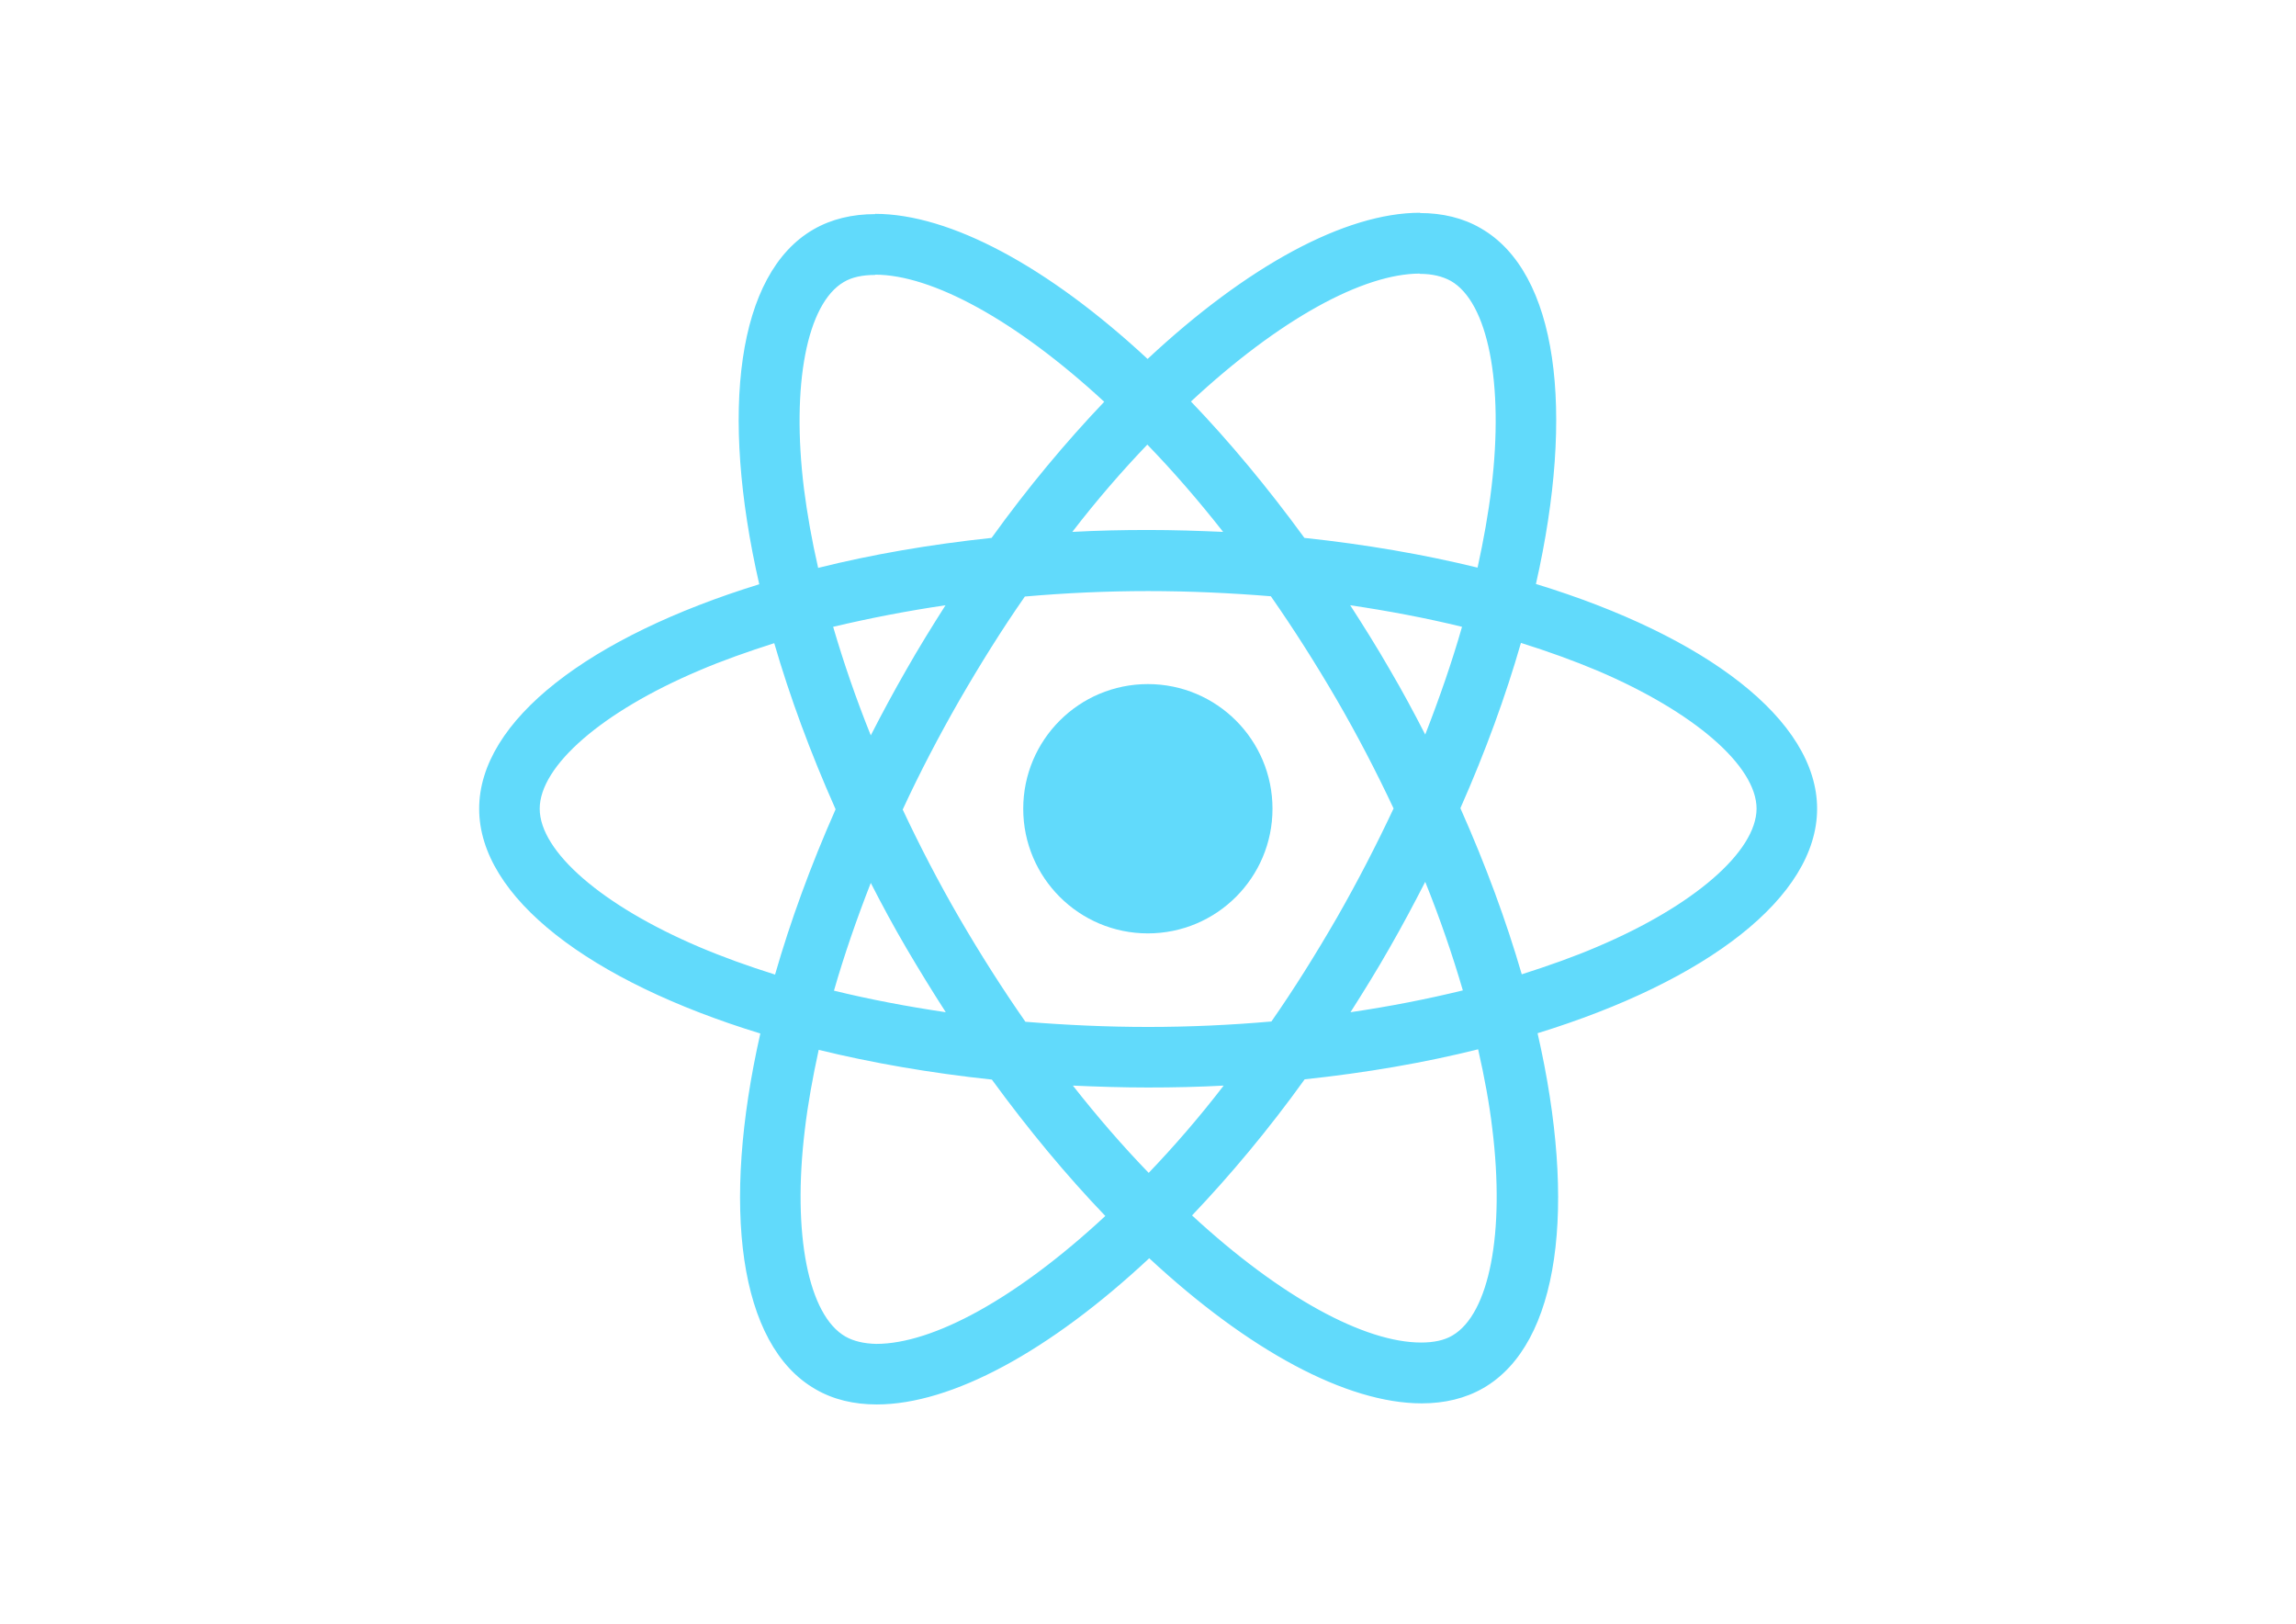
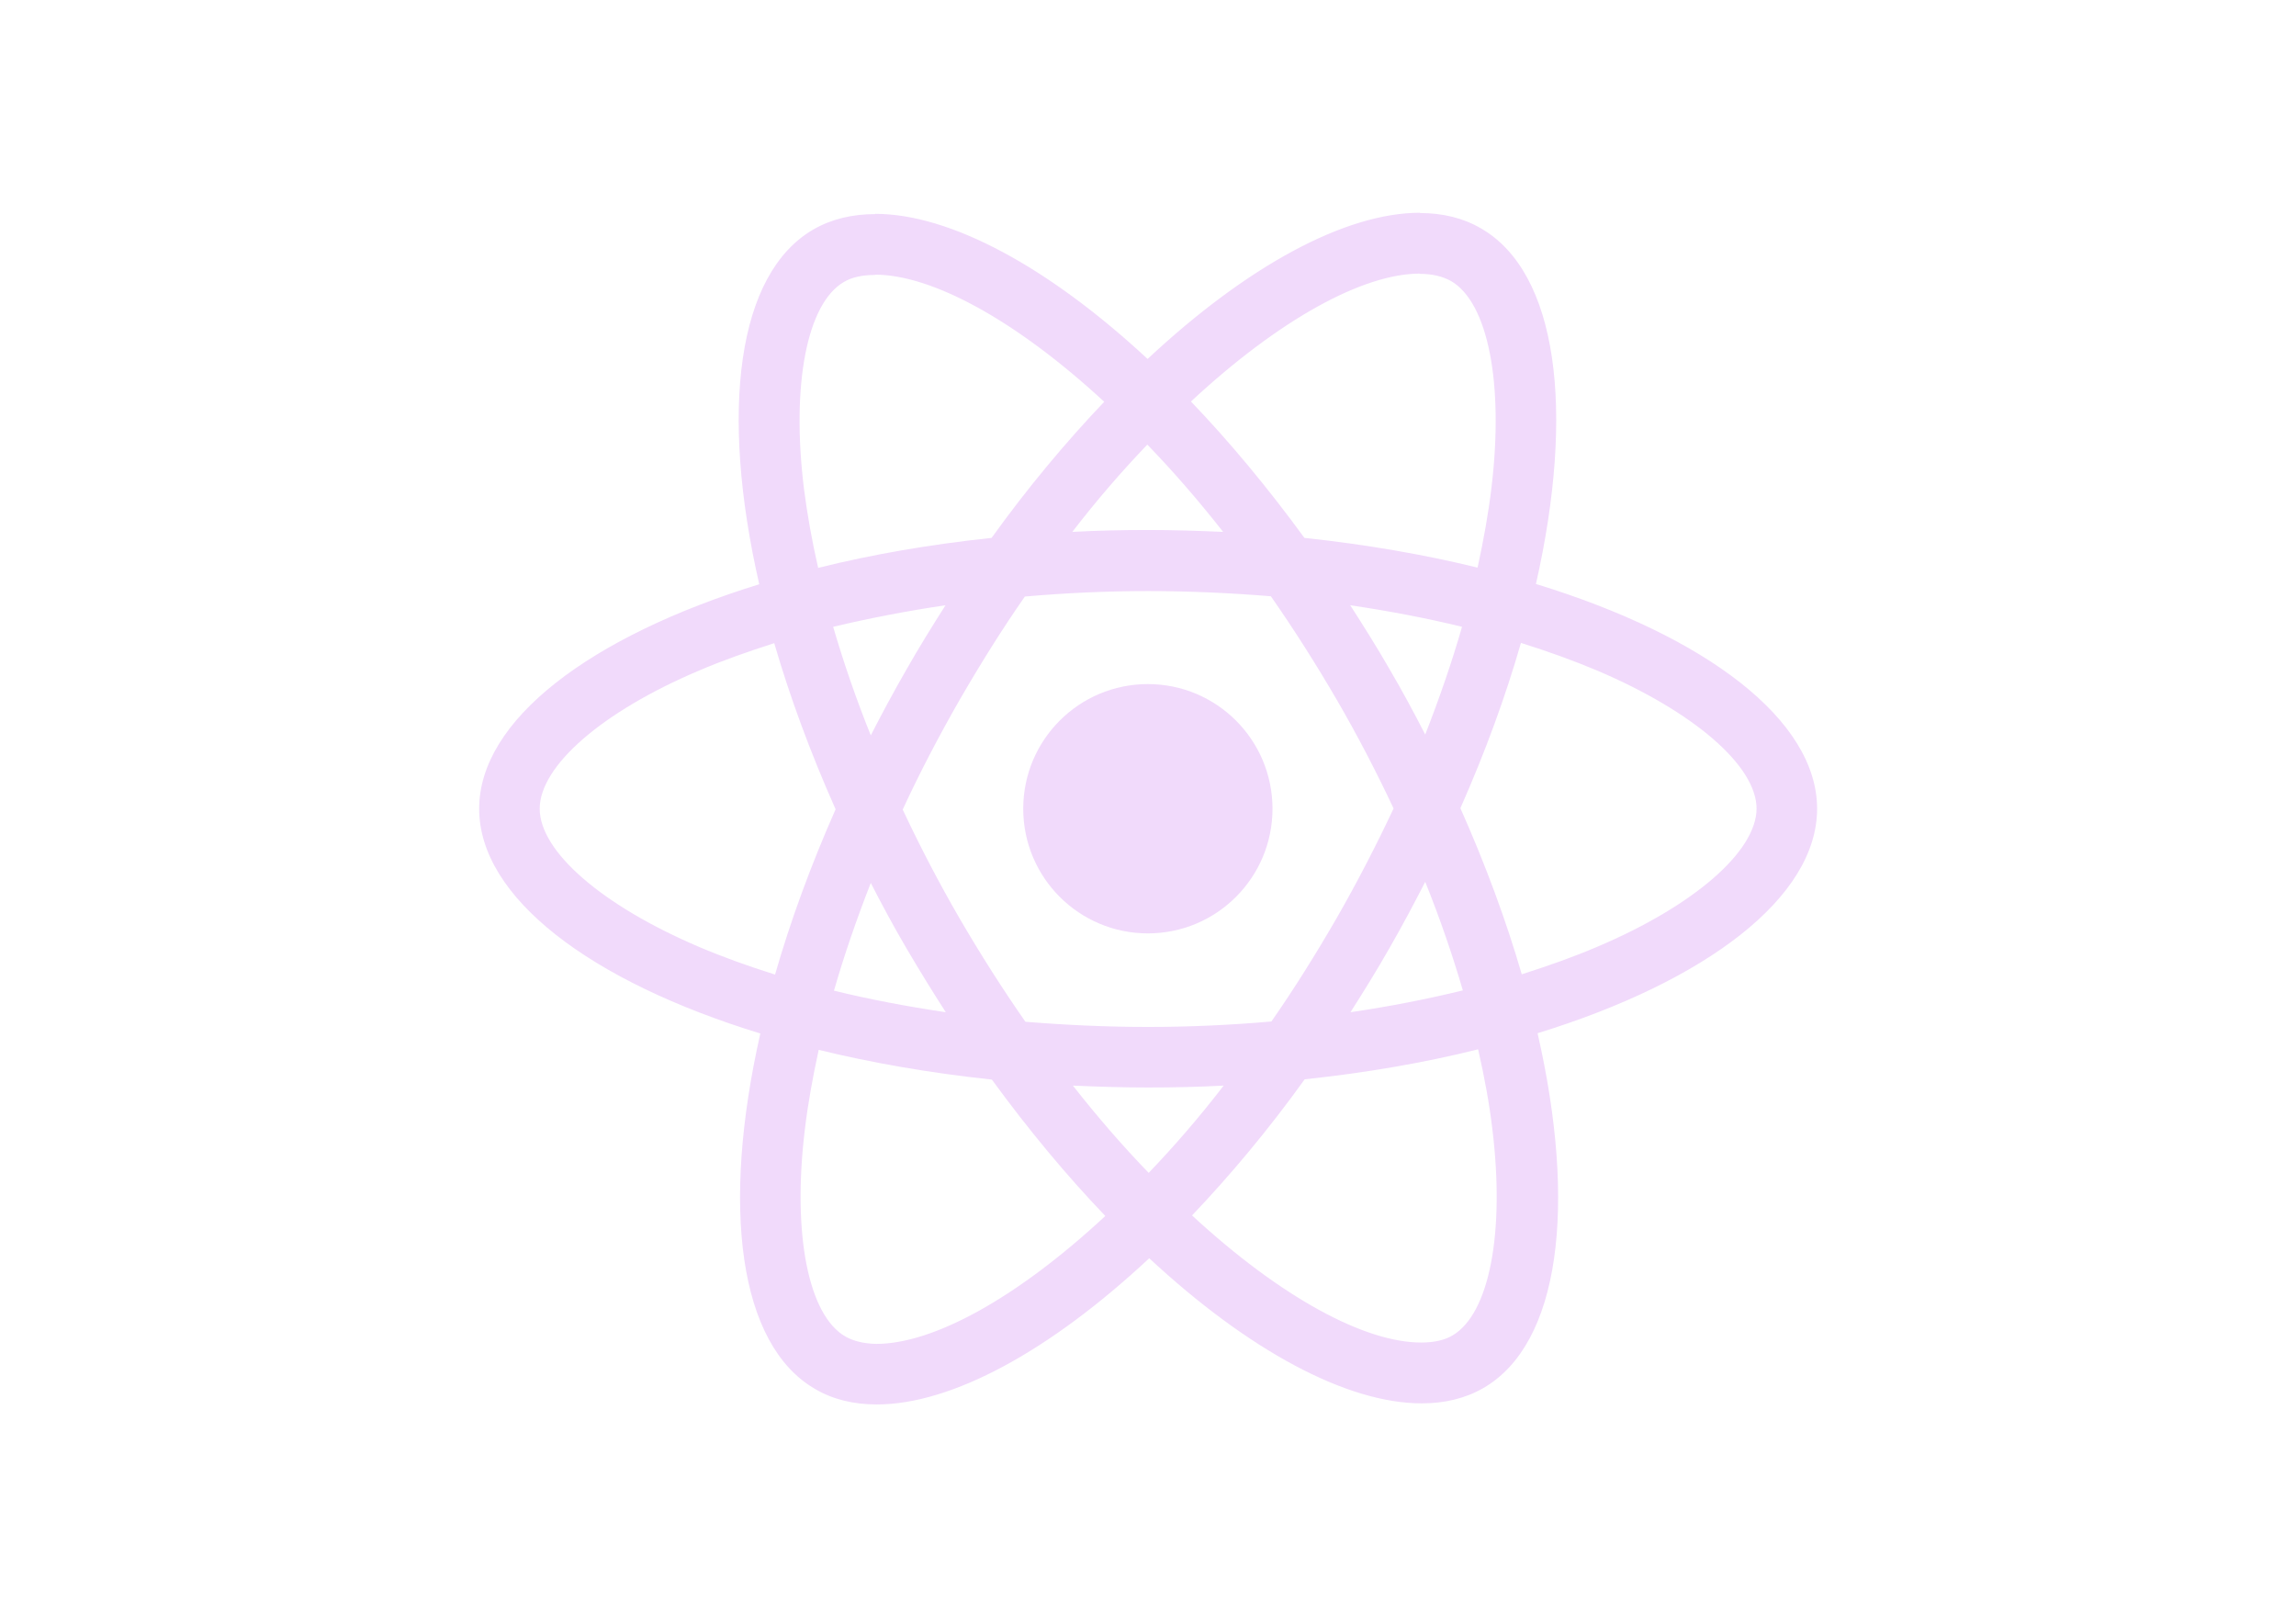
<svg xmlns="http://www.w3.org/2000/svg" viewBox="0 0 841.9 595.3">
-   <g fill="#61DAFB">
+   <g fill="#F1DAFB">
    <path d="M666.3 296.5c0-32.5-40.7-63.3-103.1-82.4 14.4-63.6 8-114.2-20.2-130.4-6.5-3.8-14.1-5.6-22.4-5.6v22.3c4.6 0 8.3.9 11.4 2.6 13.6 7.8 19.5 37.5 14.9 75.7-1.1 9.4-2.9 19.3-5.1 29.4-19.6-4.8-41-8.5-63.5-10.9-13.5-18.5-27.5-35.3-41.6-50 32.6-30.3 63.2-46.9 84-46.9V78c-27.5 0-63.5 19.6-99.9 53.6-36.4-33.8-72.4-53.2-99.9-53.2v22.3c20.7 0 51.4 16.5 84 46.6-14 14.7-28 31.4-41.3 49.9-22.6 2.4-44 6.1-63.6 11-2.3-10-4-19.7-5.2-29-4.7-38.2 1.1-67.9 14.6-75.8 3-1.8 6.9-2.6 11.5-2.6V78.5c-8.4 0-16 1.8-22.6 5.6-28.1 16.2-34.4 66.7-19.9 130.1-62.2 19.2-102.7 49.9-102.7 82.3 0 32.5 40.7 63.3 103.1 82.4-14.4 63.6-8 114.2 20.2 130.4 6.5 3.8 14.1 5.6 22.5 5.6 27.5 0 63.5-19.6 99.9-53.6 36.4 33.8 72.4 53.2 99.9 53.2 8.4 0 16-1.8 22.6-5.6 28.1-16.2 34.4-66.7 19.9-130.1 62-19.1 102.5-49.9 102.5-82.3zm-130.2-66.7c-3.7 12.9-8.3 26.2-13.5 39.5-4.1-8-8.4-16-13.1-24-4.6-8-9.5-15.8-14.4-23.4 14.2 2.1 27.9 4.7 41 7.9zm-45.8 106.5c-7.8 13.5-15.8 26.3-24.1 38.2-14.9 1.3-30 2-45.2 2-15.1 0-30.2-.7-45-1.9-8.3-11.9-16.4-24.6-24.2-38-7.6-13.1-14.5-26.4-20.8-39.8 6.2-13.4 13.2-26.8 20.7-39.9 7.8-13.5 15.8-26.3 24.1-38.2 14.9-1.3 30-2 45.2-2 15.1 0 30.2.7 45 1.9 8.3 11.9 16.4 24.6 24.2 38 7.6 13.1 14.5 26.4 20.8 39.8-6.3 13.4-13.2 26.8-20.7 39.9zm32.3-13c5.4 13.4 10 26.8 13.8 39.8-13.1 3.2-26.9 5.9-41.2 8 4.9-7.7 9.8-15.6 14.4-23.7 4.6-8 8.9-16.1 13-24.1zM421.2 430c-9.3-9.6-18.6-20.3-27.8-32 9 .4 18.2.7 27.5.7 9.4 0 18.7-.2 27.8-.7-9 11.7-18.3 22.4-27.5 32zm-74.4-58.9c-14.2-2.1-27.9-4.7-41-7.9 3.7-12.9 8.3-26.2 13.5-39.5 4.1 8 8.4 16 13.1 24 4.7 8 9.5 15.8 14.4 23.4zM420.7 163c9.3 9.6 18.6 20.3 27.8 32-9-.4-18.2-.7-27.5-.7-9.4 0-18.7.2-27.8.7 9-11.7 18.3-22.4 27.5-32zm-74 58.9c-4.9 7.7-9.8 15.6-14.4 23.7-4.6 8-8.9 16-13 24-5.4-13.4-10-26.8-13.8-39.8 13.1-3.1 26.9-5.8 41.2-7.9zm-90.5 125.2c-35.4-15.1-58.3-34.9-58.3-50.6 0-15.7 22.9-35.6 58.3-50.6 8.6-3.7 18-7 27.7-10.1 5.7 19.6 13.2 40 22.5 60.9-9.2 20.8-16.6 41.1-22.2 60.6-9.9-3.1-19.3-6.5-28-10.2zM310 490c-13.6-7.8-19.5-37.5-14.9-75.7 1.1-9.4 2.9-19.3 5.1-29.4 19.6 4.8 41 8.5 63.5 10.9 13.5 18.5 27.5 35.3 41.6 50-32.6 30.3-63.2 46.9-84 46.9-4.5-.1-8.3-1-11.3-2.7zm237.2-76.2c4.7 38.2-1.1 67.9-14.6 75.8-3 1.8-6.9 2.6-11.5 2.6-20.7 0-51.4-16.5-84-46.6 14-14.7 28-31.4 41.3-49.9 22.6-2.4 44-6.1 63.6-11 2.3 10.1 4.1 19.8 5.2 29.1zm38.5-66.7c-8.6 3.7-18 7-27.7 10.1-5.7-19.6-13.2-40-22.5-60.9 9.2-20.8 16.6-41.1 22.2-60.6 9.9 3.1 19.3 6.5 28.1 10.2 35.4 15.1 58.3 34.9 58.3 50.6-.1 15.7-23 35.6-58.4 50.6zM320.8 78.4z" />
    <circle cx="420.9" cy="296.5" r="45.7" />
    <path d="M520.5 78.1z" />
  </g>
</svg>
